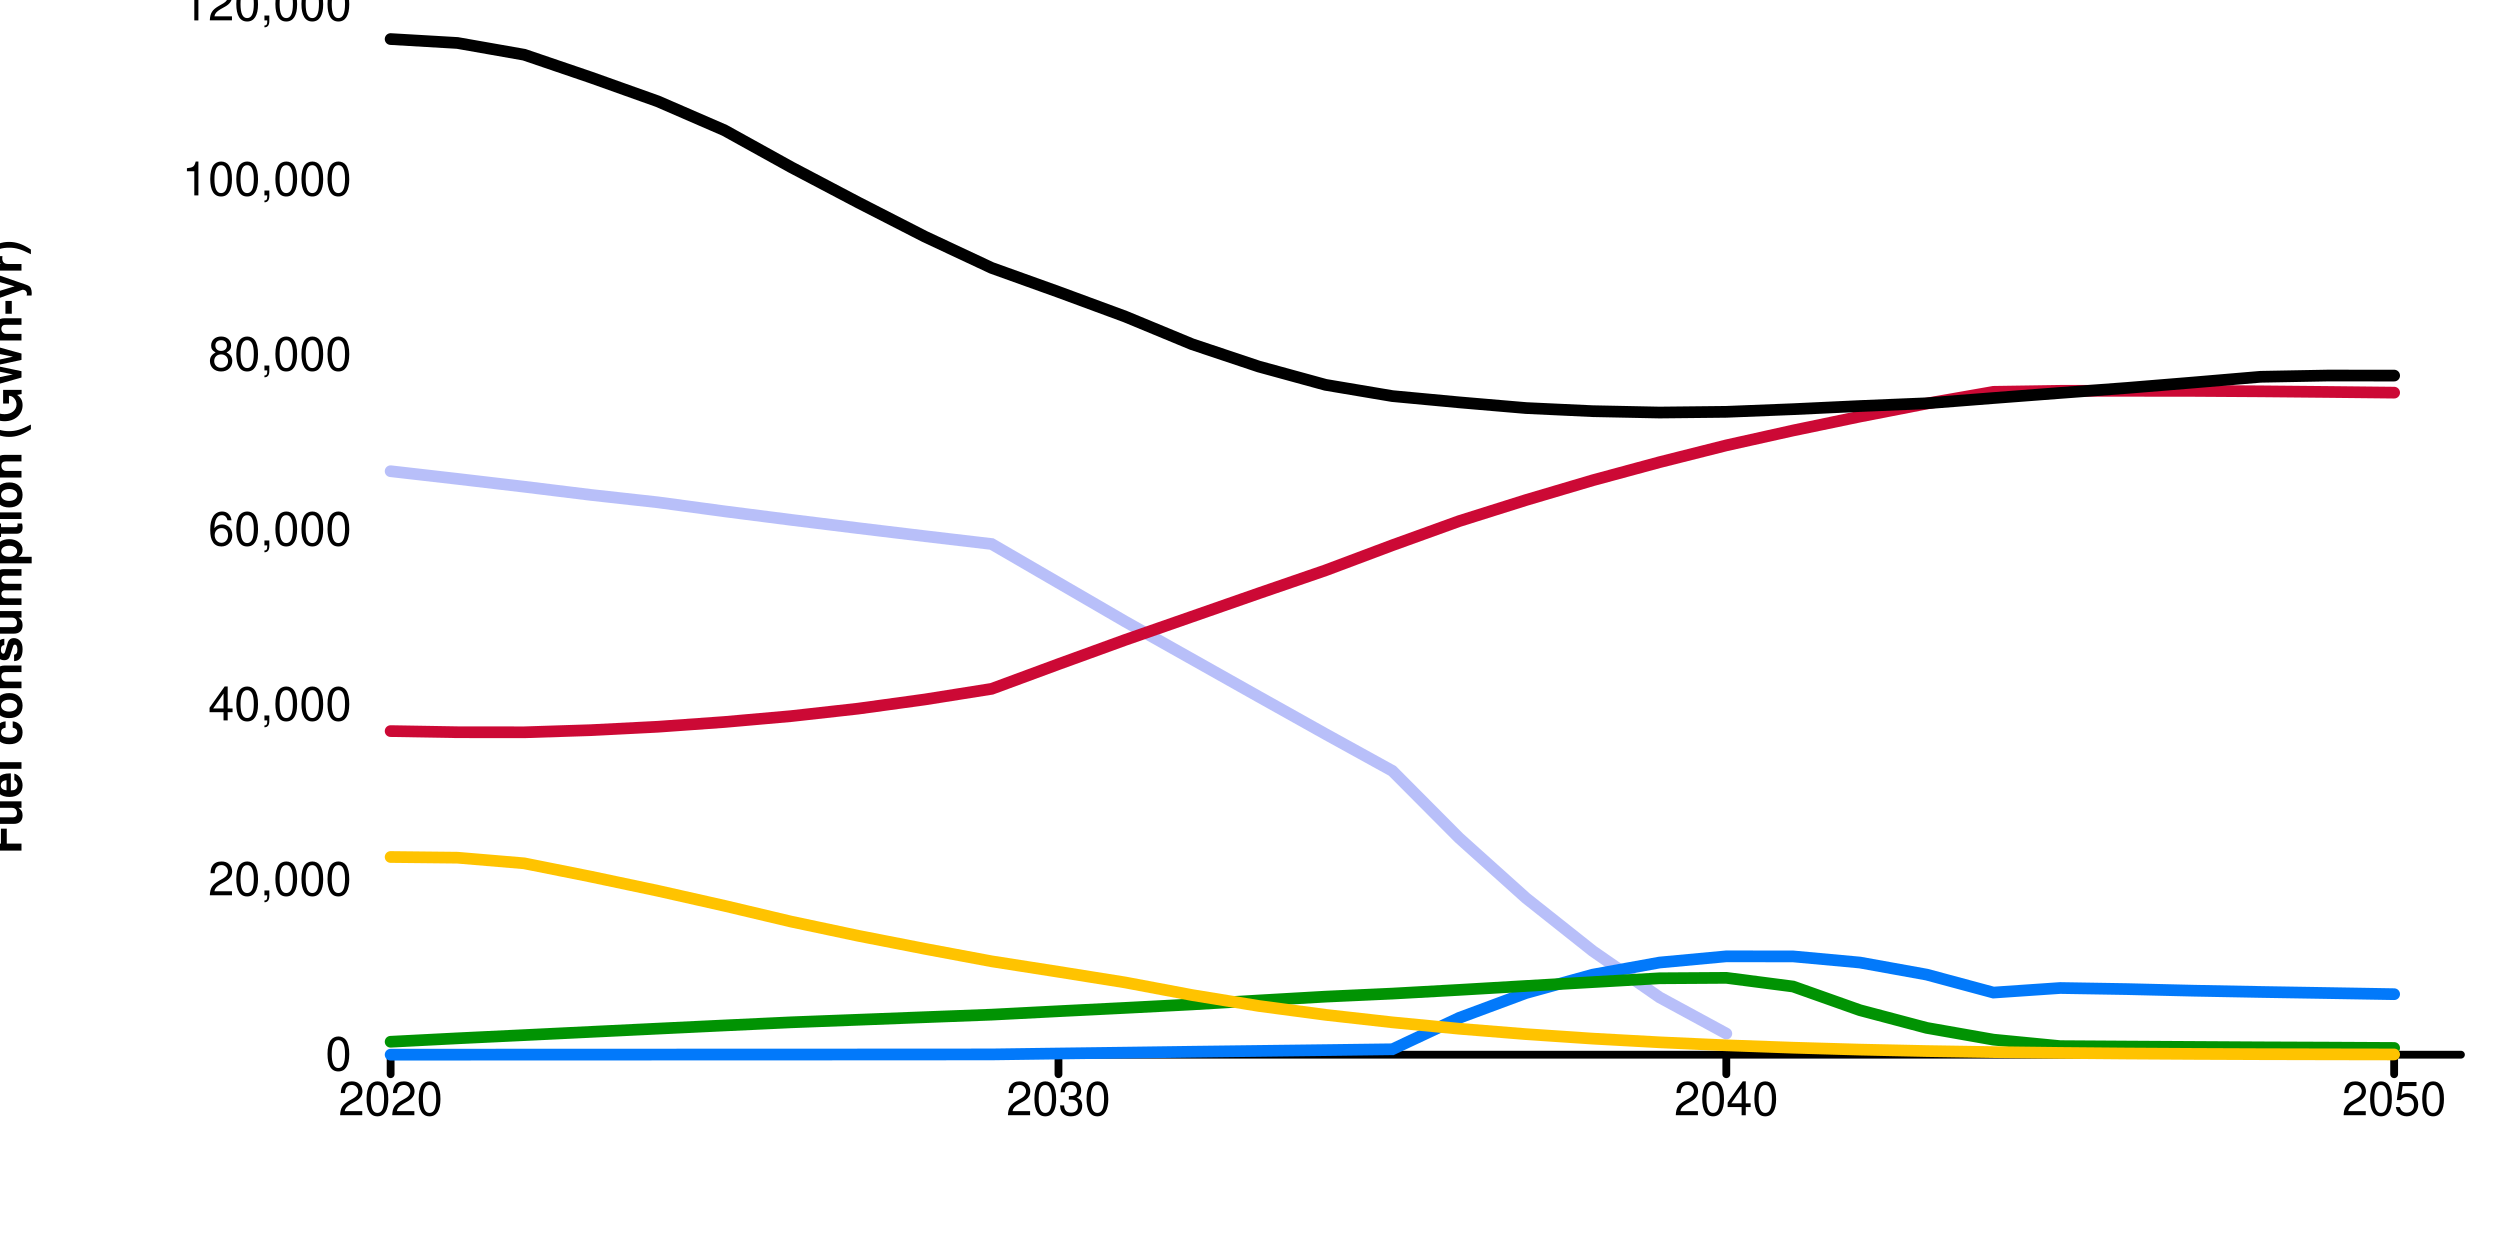
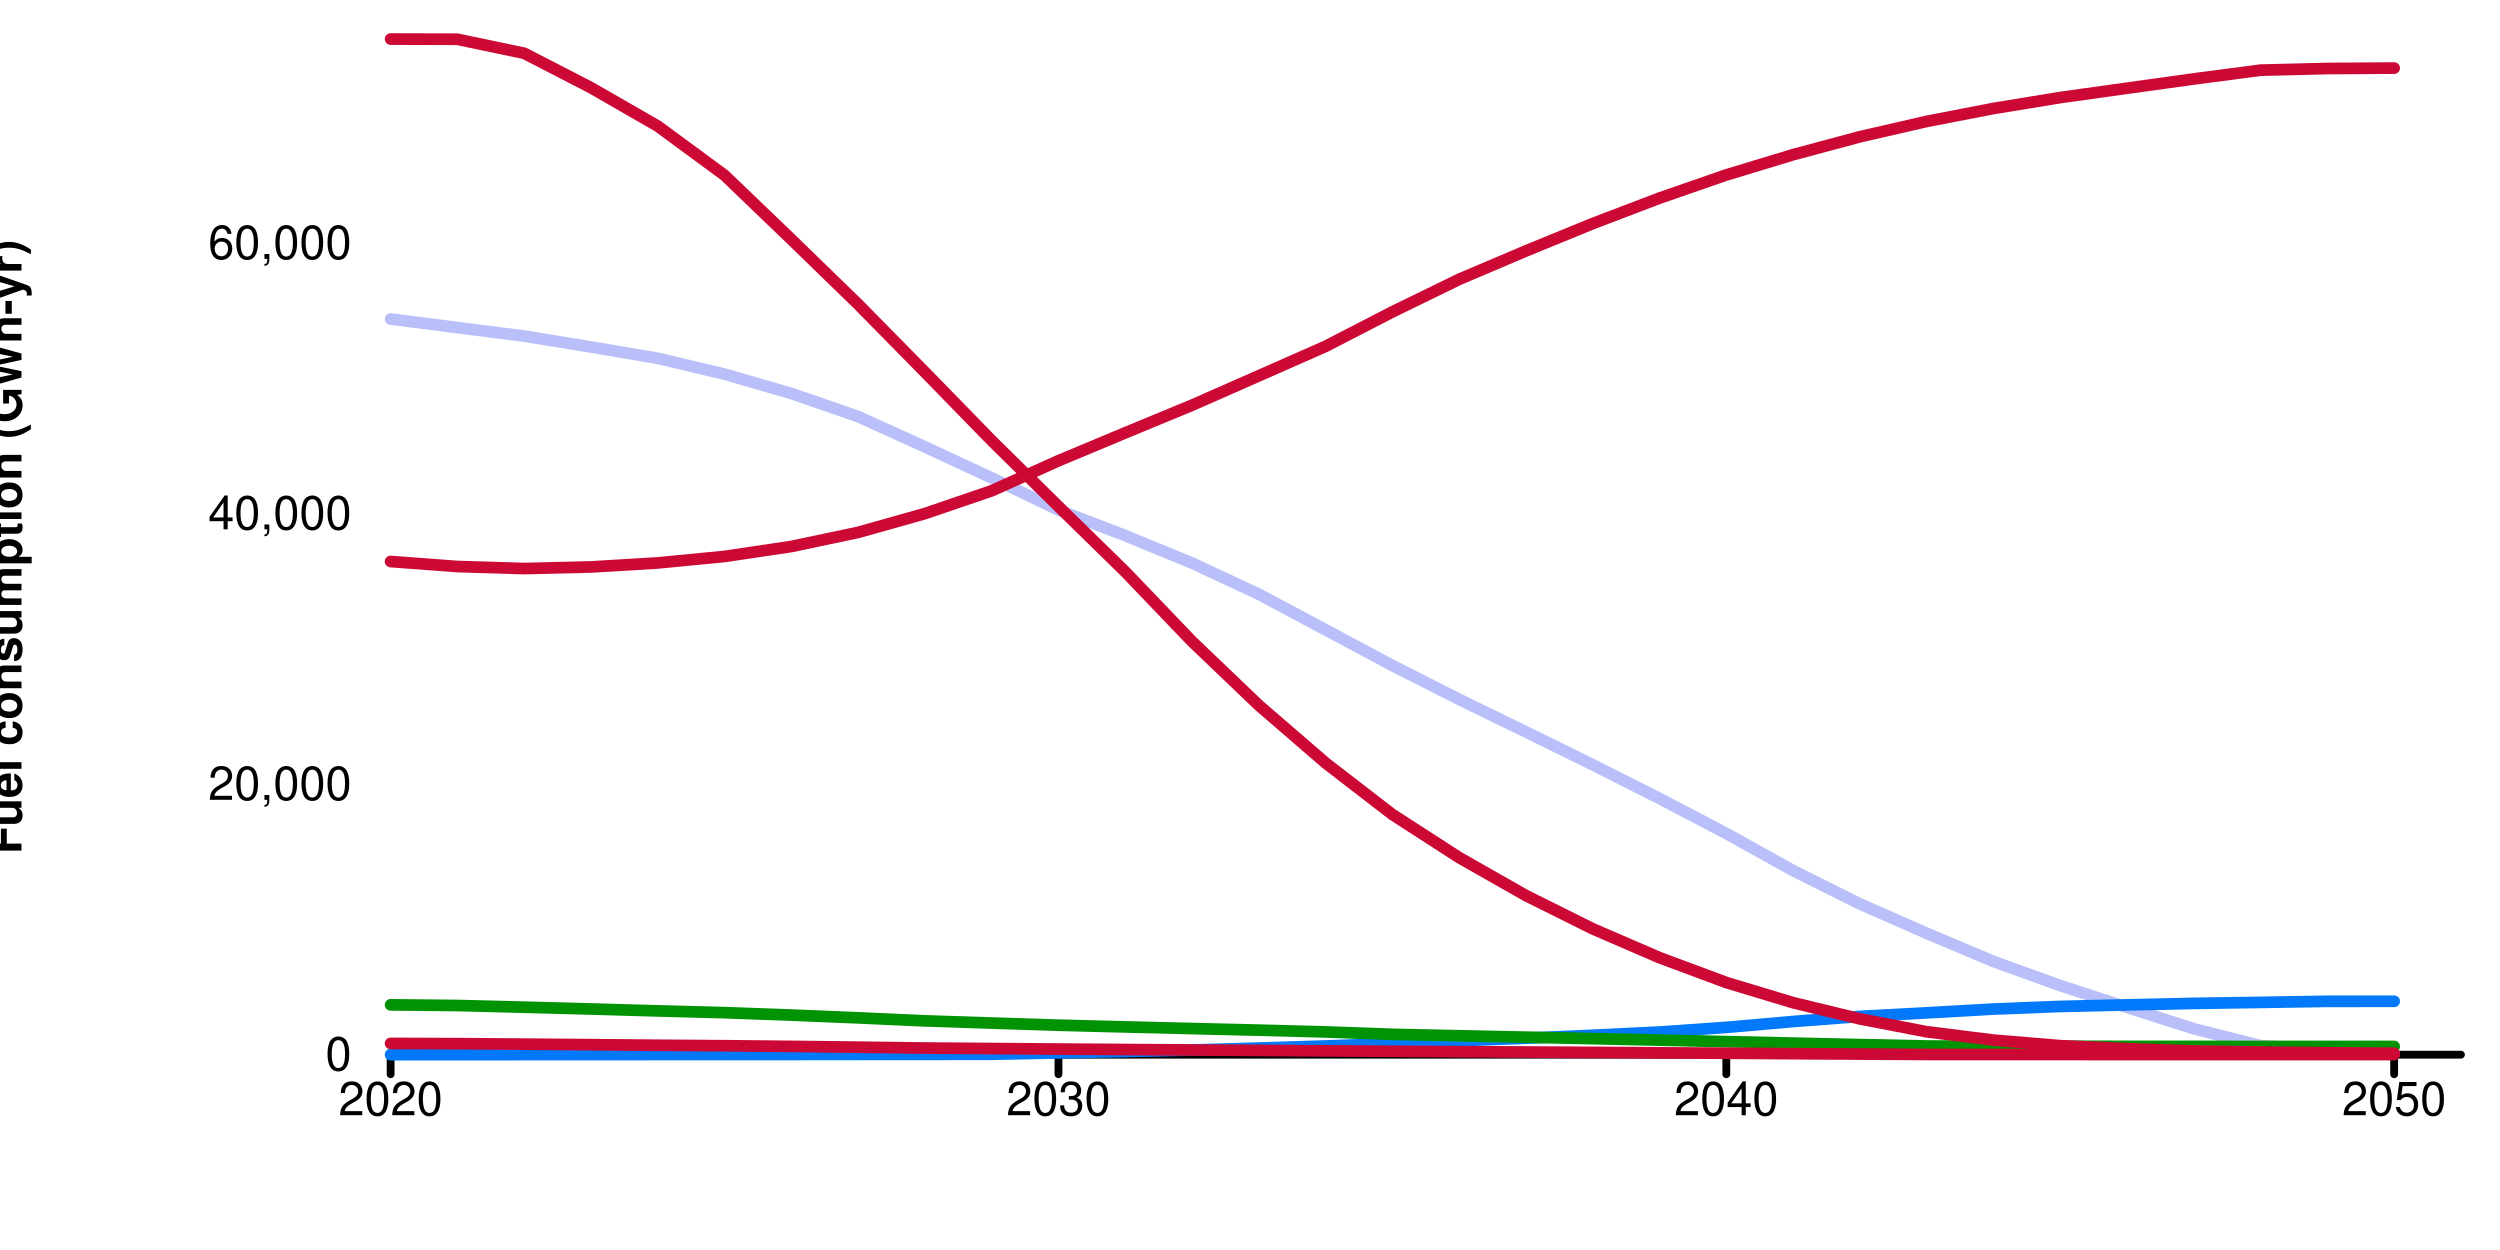
<svg xmlns="http://www.w3.org/2000/svg" width="640" height="320" viewBox="0 0 640 320" style="overflow:display" preserveAspectRatio="xMinYMin meet" overflow="visible">
  <defs>
    <style>
	.data-series path.line { fill-opacity: 0; }
	.data-series path.line.dotted { stroke-dasharray: 12 20 }
	.data-series circle { display: none; }
	.data-series:hover path.line, .data-series.on path.line { stroke-width: 5; }
	.data-series:hover circle, .data-series.on circle { display: inline; }
	.data-series circle:hover, .data-series circle.on { r: 6px!important; fill: black; }
	.grid { font-family: "Helvetica Neue",Helvetica,Arial,"Lucida Grande",sans-serif; }
	.grid line { stroke: rgb(0,0,0); stroke-width: 2; stroke-linecap: round; }
	.grid.grid-x text { text-anchor: middle; dominant-baseline: hanging; transform: translateY(10px); }
	.grid.grid-y text { text-anchor: end; dominant-baseline: middle; transform: translateX(-10px); }
	</style>
  </defs>
  <g class="grid grid-y">
    <line x1="100" y1="270" x2="630" y2="270" data-left="100" />
    <text x="100" y="270" text-anchor="end">0</text>
-     <text x="100" y="225.203" text-anchor="end">20,000</text>
-     <text x="100" y="180.407" text-anchor="end">40,000</text>
-     <text x="100" y="135.61" text-anchor="end">60,000</text>
-     <text x="100" y="90.813" text-anchor="end">80,000</text>
-     <text x="100" y="46.017" text-anchor="end">100,000</text>
-     <text x="100" y="1.22" text-anchor="end">120,000</text>
+     <text x="100" y="200.754" text-anchor="end">20,000</text>
+     <text x="100" y="131.509" text-anchor="end">40,000</text>
+     <text x="100" y="62.263" text-anchor="end">60,000</text>
    <text style="text-anchor:middle;dominant-baseline:hanging;font-weight:bold;transform: translateY(140px) rotate(-90deg);">Fuel consumption (GWh-yr)</text>
  </g>
  <g class="grid grid-x">
    <line class="tick" x1="100" y1="270" x2="100" y2="275" />
    <text x="100" y="270" text-anchor="middle">2020</text>
    <line class="tick" x1="270.968" y1="270" x2="270.968" y2="275" />
    <text x="270.968" y="270" text-anchor="middle">2030</text>
    <line class="tick" x1="441.935" y1="270" x2="441.935" y2="275" />
    <text x="441.935" y="270" text-anchor="middle">2040</text>
    <line class="tick" x1="612.903" y1="270" x2="612.903" y2="275" />
    <text x="612.903" y="270" text-anchor="middle">2050</text>
    <text style="text-anchor:middle;dominant-baseline:hanging;font-weight:bold;transform: translateY(140px) rotate(-90deg);" />
  </g>
  <g data-scenario="natural-gas" class="data-series">
-     <path d="M 100.00,120.63L 117.10,122.59L 134.19,124.60L 151.29,126.70L 168.39,128.59L 185.48,130.90L 202.58,133.09L 219.68,135.20L 236.77,137.26L 253.87,139.27L 270.97,149.20L 288.06,159.12L 305.16,168.74L 322.26,178.36L 339.35,187.92L 356.45,197.35L 373.55,214.54L 390.65,229.90L 407.74,243.46L 424.84,255.32L 441.94,264.60" id="Natural gas" class="line" stroke="#B8BFF9" stroke-width="3" stroke-linecap="round" />
-     <circle cx="100.00" cy="120.63" data-y="66686" data-x="2020" r="4" fill="#B8BFF9" />
-     <circle cx="117.10" cy="122.59" data-y="65814" data-x="2021" r="4" fill="#B8BFF9" />
-     <circle cx="134.19" cy="124.60" data-y="64914" data-x="2022" r="4" fill="#B8BFF9" />
-     <circle cx="151.29" cy="126.70" data-y="63976" data-x="2023" r="4" fill="#B8BFF9" />
-     <circle cx="168.39" cy="128.59" data-y="63132" data-x="2024" r="4" fill="#B8BFF9" />
-     <circle cx="185.48" cy="130.90" data-y="62103" data-x="2025" r="4" fill="#B8BFF9" />
-     <circle cx="202.58" cy="133.09" data-y="61127" data-x="2026" r="4" fill="#B8BFF9" />
-     <circle cx="219.68" cy="135.20" data-y="60181" data-x="2027" r="4" fill="#B8BFF9" />
-     <circle cx="236.77" cy="137.26" data-y="59263" data-x="2028" r="4" fill="#B8BFF9" />
-     <circle cx="253.87" cy="139.27" data-y="58364" data-x="2029" r="4" fill="#B8BFF9" />
-     <circle cx="270.97" cy="149.20" data-y="53934" data-x="2030" r="4" fill="#B8BFF9" />
-     <circle cx="288.06" cy="159.12" data-y="49503" data-x="2031" r="4" fill="#B8BFF9" />
-     <circle cx="305.16" cy="168.74" data-y="45208" data-x="2032" r="4" fill="#B8BFF9" />
-     <circle cx="322.26" cy="178.36" data-y="40915" data-x="2033" r="4" fill="#B8BFF9" />
-     <circle cx="339.35" cy="187.92" data-y="36645" data-x="2034" r="4" fill="#B8BFF9" />
-     <circle cx="356.45" cy="197.35" data-y="32436" data-x="2035" r="4" fill="#B8BFF9" />
-     <circle cx="373.55" cy="214.54" data-y="24759" data-x="2036" r="4" fill="#B8BFF9" />
-     <circle cx="390.65" cy="229.90" data-y="17903" data-x="2037" r="4" fill="#B8BFF9" />
-     <circle cx="407.74" cy="243.46" data-y="11851" data-x="2038" r="4" fill="#B8BFF9" />
-     <circle cx="424.84" cy="255.32" data-y="6553" data-x="2039" r="4" fill="#B8BFF9" />
-     <circle cx="441.94" cy="264.60" data-y="2411" data-x="2040" r="4" fill="#B8BFF9" />
+     <path d="M 100.00,81.67L 117.10,83.86L 134.19,86.04L 151.29,88.83L 168.39,91.73L 185.48,95.78L 202.58,100.73L 219.68,106.64L 236.77,114.40L 253.87,122.35L 270.97,130.55L 288.06,137.12L 305.16,144.14L 322.26,152.12L 339.35,161.23L 356.45,170.37L 373.55,179.05L 390.65,187.38L 407.74,195.78L 424.84,204.42L 441.94,213.37L 459.03,222.87L 476.13,231.40L 493.23,238.92L 510.32,246.14L 527.42,252.31L 544.52,257.90L 561.61,263.36L 578.71,267.70L 595.81,268.79L 612.90,269.71" id="Natural gas" class="line" stroke="#B8BFF9" stroke-width="3" stroke-linecap="round" />
+     <circle cx="100.00" cy="81.67" data-y="54394" data-x="2020" r="4" fill="#B8BFF9" />
+     <circle cx="117.10" cy="83.86" data-y="53762" data-x="2021" r="4" fill="#B8BFF9" />
+     <circle cx="134.19" cy="86.04" data-y="53133" data-x="2022" r="4" fill="#B8BFF9" />
+     <circle cx="151.29" cy="88.83" data-y="52328" data-x="2023" r="4" fill="#B8BFF9" />
+     <circle cx="168.39" cy="91.73" data-y="51489" data-x="2024" r="4" fill="#B8BFF9" />
+     <circle cx="185.48" cy="95.78" data-y="50319" data-x="2025" r="4" fill="#B8BFF9" />
+     <circle cx="202.58" cy="100.73" data-y="48890" data-x="2026" r="4" fill="#B8BFF9" />
+     <circle cx="219.68" cy="106.64" data-y="47182" data-x="2027" r="4" fill="#B8BFF9" />
+     <circle cx="236.77" cy="114.40" data-y="44942" data-x="2028" r="4" fill="#B8BFF9" />
+     <circle cx="253.87" cy="122.35" data-y="42644" data-x="2029" r="4" fill="#B8BFF9" />
+     <circle cx="270.97" cy="130.55" data-y="40278" data-x="2030" r="4" fill="#B8BFF9" />
+     <circle cx="288.06" cy="137.12" data-y="38380" data-x="2031" r="4" fill="#B8BFF9" />
+     <circle cx="305.16" cy="144.14" data-y="36353" data-x="2032" r="4" fill="#B8BFF9" />
+     <circle cx="322.26" cy="152.12" data-y="34046" data-x="2033" r="4" fill="#B8BFF9" />
+     <circle cx="339.35" cy="161.23" data-y="31416" data-x="2034" r="4" fill="#B8BFF9" />
+     <circle cx="356.45" cy="170.37" data-y="28776" data-x="2035" r="4" fill="#B8BFF9" />
+     <circle cx="373.55" cy="179.05" data-y="26268" data-x="2036" r="4" fill="#B8BFF9" />
+     <circle cx="390.65" cy="187.38" data-y="23862" data-x="2037" r="4" fill="#B8BFF9" />
+     <circle cx="407.74" cy="195.78" data-y="21438" data-x="2038" r="4" fill="#B8BFF9" />
+     <circle cx="424.84" cy="204.42" data-y="18942" data-x="2039" r="4" fill="#B8BFF9" />
+     <circle cx="441.94" cy="213.37" data-y="16357" data-x="2040" r="4" fill="#B8BFF9" />
+     <circle cx="459.03" cy="222.87" data-y="13613" data-x="2041" r="4" fill="#B8BFF9" />
+     <circle cx="476.13" cy="231.40" data-y="11150" data-x="2042" r="4" fill="#B8BFF9" />
+     <circle cx="493.23" cy="238.92" data-y="8978" data-x="2043" r="4" fill="#B8BFF9" />
+     <circle cx="510.32" cy="246.14" data-y="6891" data-x="2044" r="4" fill="#B8BFF9" />
+     <circle cx="527.42" cy="252.31" data-y="5109" data-x="2045" r="4" fill="#B8BFF9" />
+     <circle cx="544.52" cy="257.90" data-y="3496" data-x="2046" r="4" fill="#B8BFF9" />
+     <circle cx="561.61" cy="263.36" data-y="1917" data-x="2047" r="4" fill="#B8BFF9" />
+     <circle cx="578.71" cy="267.70" data-y="665" data-x="2048" r="4" fill="#B8BFF9" />
+     <circle cx="595.81" cy="268.79" data-y="349" data-x="2049" r="4" fill="#B8BFF9" />
+     <circle cx="612.90" cy="269.71" data-y="85" data-x="2050" r="4" fill="#B8BFF9" />
  </g>
  <g data-scenario="hydrogen" class="data-series">
-     <path d="M 100.00,270.00L 117.10,269.99L 134.19,269.98L 151.29,269.98L 168.39,269.97L 185.48,269.96L 202.58,269.96L 219.68,269.95L 236.77,269.94L 253.87,269.93L 270.97,269.70L 288.06,269.48L 305.16,269.25L 322.26,269.04L 339.35,268.83L 356.45,268.61L 373.55,260.57L 390.65,254.22L 407.74,249.51L 424.84,246.41L 441.94,244.82L 459.03,244.84L 476.13,246.41L 493.23,249.50L 510.32,254.10L 527.42,252.93L 544.52,253.21L 561.61,253.62L 578.71,253.94L 595.81,254.22L 612.90,254.51" id="Hydrogen" class="line" stroke="#0279FA" stroke-width="3" stroke-linecap="round" />
-     <circle cx="100.00" cy="270.00" data-y="2" data-x="2020" r="4" fill="#0279FA" />
-     <circle cx="117.10" cy="269.99" data-y="6" data-x="2021" r="4" fill="#0279FA" />
-     <circle cx="134.19" cy="269.98" data-y="9" data-x="2022" r="4" fill="#0279FA" />
-     <circle cx="151.29" cy="269.98" data-y="10" data-x="2023" r="4" fill="#0279FA" />
-     <circle cx="168.39" cy="269.97" data-y="13" data-x="2024" r="4" fill="#0279FA" />
-     <circle cx="185.48" cy="269.96" data-y="16" data-x="2025" r="4" fill="#0279FA" />
-     <circle cx="202.58" cy="269.96" data-y="18" data-x="2026" r="4" fill="#0279FA" />
-     <circle cx="219.68" cy="269.95" data-y="22" data-x="2027" r="4" fill="#0279FA" />
-     <circle cx="236.77" cy="269.94" data-y="27" data-x="2028" r="4" fill="#0279FA" />
-     <circle cx="253.87" cy="269.93" data-y="32" data-x="2029" r="4" fill="#0279FA" />
-     <circle cx="270.97" cy="269.70" data-y="132" data-x="2030" r="4" fill="#0279FA" />
-     <circle cx="288.06" cy="269.48" data-y="234" data-x="2031" r="4" fill="#0279FA" />
-     <circle cx="305.16" cy="269.25" data-y="333" data-x="2032" r="4" fill="#0279FA" />
-     <circle cx="322.26" cy="269.04" data-y="430" data-x="2033" r="4" fill="#0279FA" />
-     <circle cx="339.35" cy="268.83" data-y="523" data-x="2034" r="4" fill="#0279FA" />
-     <circle cx="356.45" cy="268.61" data-y="619" data-x="2035" r="4" fill="#0279FA" />
-     <circle cx="373.55" cy="260.57" data-y="4208" data-x="2036" r="4" fill="#0279FA" />
-     <circle cx="390.65" cy="254.22" data-y="7044" data-x="2037" r="4" fill="#0279FA" />
-     <circle cx="407.74" cy="249.51" data-y="9150" data-x="2038" r="4" fill="#0279FA" />
-     <circle cx="424.84" cy="246.41" data-y="10532" data-x="2039" r="4" fill="#0279FA" />
-     <circle cx="441.94" cy="244.82" data-y="11242" data-x="2040" r="4" fill="#0279FA" />
-     <circle cx="459.03" cy="244.84" data-y="11234" data-x="2041" r="4" fill="#0279FA" />
-     <circle cx="476.13" cy="246.41" data-y="10534" data-x="2042" r="4" fill="#0279FA" />
-     <circle cx="493.23" cy="249.50" data-y="9153" data-x="2043" r="4" fill="#0279FA" />
-     <circle cx="510.32" cy="254.10" data-y="7099" data-x="2044" r="4" fill="#0279FA" />
-     <circle cx="527.42" cy="252.93" data-y="7622" data-x="2045" r="4" fill="#0279FA" />
-     <circle cx="544.52" cy="253.21" data-y="7495" data-x="2046" r="4" fill="#0279FA" />
-     <circle cx="561.61" cy="253.62" data-y="7312" data-x="2047" r="4" fill="#0279FA" />
-     <circle cx="578.71" cy="253.94" data-y="7170" data-x="2048" r="4" fill="#0279FA" />
-     <circle cx="595.81" cy="254.22" data-y="7045" data-x="2049" r="4" fill="#0279FA" />
-     <circle cx="612.90" cy="254.51" data-y="6917" data-x="2050" r="4" fill="#0279FA" />
+     <path d="M 100.00,269.99L 117.10,269.98L 134.19,269.97L 151.29,269.97L 168.39,269.95L 185.48,269.94L 202.58,269.94L 219.68,269.92L 236.77,269.91L 253.87,269.89L 270.97,269.54L 288.06,269.18L 305.16,268.80L 322.26,268.31L 339.35,267.77L 356.45,267.13L 373.55,266.43L 390.65,265.77L 407.74,265.03L 424.84,264.20L 441.94,263.01L 459.03,261.51L 476.13,260.20L 493.23,259.29L 510.32,258.32L 527.42,257.65L 544.52,257.25L 561.61,256.87L 578.71,256.61L 595.81,256.34L 612.90,256.33" id="Hydrogen" class="line" stroke="#0279FA" stroke-width="3" stroke-linecap="round" />
+     <circle cx="100.00" cy="269.99" data-y="2" data-x="2020" r="4" fill="#0279FA" />
+     <circle cx="117.10" cy="269.98" data-y="6" data-x="2021" r="4" fill="#0279FA" />
+     <circle cx="134.19" cy="269.97" data-y="9" data-x="2022" r="4" fill="#0279FA" />
+     <circle cx="151.29" cy="269.97" data-y="10" data-x="2023" r="4" fill="#0279FA" />
+     <circle cx="168.39" cy="269.95" data-y="13" data-x="2024" r="4" fill="#0279FA" />
+     <circle cx="185.48" cy="269.94" data-y="16" data-x="2025" r="4" fill="#0279FA" />
+     <circle cx="202.58" cy="269.94" data-y="18" data-x="2026" r="4" fill="#0279FA" />
+     <circle cx="219.68" cy="269.92" data-y="22" data-x="2027" r="4" fill="#0279FA" />
+     <circle cx="236.77" cy="269.91" data-y="27" data-x="2028" r="4" fill="#0279FA" />
+     <circle cx="253.87" cy="269.89" data-y="32" data-x="2029" r="4" fill="#0279FA" />
+     <circle cx="270.97" cy="269.54" data-y="133" data-x="2030" r="4" fill="#0279FA" />
+     <circle cx="288.06" cy="269.18" data-y="238" data-x="2031" r="4" fill="#0279FA" />
+     <circle cx="305.16" cy="268.80" data-y="346" data-x="2032" r="4" fill="#0279FA" />
+     <circle cx="322.26" cy="268.31" data-y="487" data-x="2033" r="4" fill="#0279FA" />
+     <circle cx="339.35" cy="267.77" data-y="645" data-x="2034" r="4" fill="#0279FA" />
+     <circle cx="356.45" cy="267.13" data-y="829" data-x="2035" r="4" fill="#0279FA" />
+     <circle cx="373.55" cy="266.43" data-y="1032" data-x="2036" r="4" fill="#0279FA" />
+     <circle cx="390.65" cy="265.77" data-y="1223" data-x="2037" r="4" fill="#0279FA" />
+     <circle cx="407.74" cy="265.03" data-y="1436" data-x="2038" r="4" fill="#0279FA" />
+     <circle cx="424.84" cy="264.20" data-y="1674" data-x="2039" r="4" fill="#0279FA" />
+     <circle cx="441.94" cy="263.01" data-y="2019" data-x="2040" r="4" fill="#0279FA" />
+     <circle cx="459.03" cy="261.51" data-y="2453" data-x="2041" r="4" fill="#0279FA" />
+     <circle cx="476.13" cy="260.20" data-y="2830" data-x="2042" r="4" fill="#0279FA" />
+     <circle cx="493.23" cy="259.29" data-y="3094" data-x="2043" r="4" fill="#0279FA" />
+     <circle cx="510.32" cy="258.32" data-y="3374" data-x="2044" r="4" fill="#0279FA" />
+     <circle cx="527.42" cy="257.65" data-y="3566" data-x="2045" r="4" fill="#0279FA" />
+     <circle cx="544.52" cy="257.25" data-y="3682" data-x="2046" r="4" fill="#0279FA" />
+     <circle cx="561.61" cy="256.87" data-y="3791" data-x="2047" r="4" fill="#0279FA" />
+     <circle cx="578.71" cy="256.61" data-y="3867" data-x="2048" r="4" fill="#0279FA" />
+     <circle cx="595.81" cy="256.34" data-y="3944" data-x="2049" r="4" fill="#0279FA" />
+     <circle cx="612.90" cy="256.33" data-y="3948" data-x="2050" r="4" fill="#0279FA" />
  </g>
  <g data-scenario="bioenergy" class="data-series">
-     <path d="M 100.00,266.69L 117.10,265.81L 134.19,264.99L 151.29,264.16L 168.39,263.33L 185.48,262.51L 202.58,261.71L 219.68,261.06L 236.77,260.40L 253.87,259.75L 270.97,258.87L 288.06,258.02L 305.16,257.13L 322.26,256.12L 339.35,255.14L 356.45,254.36L 373.55,253.41L 390.65,252.41L 407.74,251.42L 424.84,250.44L 441.94,250.33L 459.03,252.55L 476.13,258.61L 493.23,263.14L 510.32,266.15L 527.42,267.81L 544.52,267.92L 561.61,268.02L 578.71,268.12L 595.81,268.19L 612.90,268.28" id="Bioenergy" class="line" stroke="#019303" stroke-width="3" stroke-linecap="round" />
-     <circle cx="100.00" cy="266.69" data-y="1478" data-x="2020" r="4" fill="#019303" />
-     <circle cx="117.10" cy="265.81" data-y="1869" data-x="2021" r="4" fill="#019303" />
-     <circle cx="134.19" cy="264.99" data-y="2238" data-x="2022" r="4" fill="#019303" />
-     <circle cx="151.29" cy="264.16" data-y="2607" data-x="2023" r="4" fill="#019303" />
-     <circle cx="168.39" cy="263.33" data-y="2976" data-x="2024" r="4" fill="#019303" />
-     <circle cx="185.48" cy="262.51" data-y="3346" data-x="2025" r="4" fill="#019303" />
-     <circle cx="202.58" cy="261.71" data-y="3700" data-x="2026" r="4" fill="#019303" />
-     <circle cx="219.68" cy="261.06" data-y="3991" data-x="2027" r="4" fill="#019303" />
-     <circle cx="236.77" cy="260.40" data-y="4285" data-x="2028" r="4" fill="#019303" />
-     <circle cx="253.87" cy="259.75" data-y="4577" data-x="2029" r="4" fill="#019303" />
-     <circle cx="270.97" cy="258.87" data-y="4970" data-x="2030" r="4" fill="#019303" />
-     <circle cx="288.06" cy="258.02" data-y="5349" data-x="2031" r="4" fill="#019303" />
-     <circle cx="305.16" cy="257.13" data-y="5744" data-x="2032" r="4" fill="#019303" />
-     <circle cx="322.26" cy="256.12" data-y="6198" data-x="2033" r="4" fill="#019303" />
-     <circle cx="339.35" cy="255.14" data-y="6636" data-x="2034" r="4" fill="#019303" />
-     <circle cx="356.45" cy="254.36" data-y="6981" data-x="2035" r="4" fill="#019303" />
-     <circle cx="373.55" cy="253.41" data-y="7409" data-x="2036" r="4" fill="#019303" />
-     <circle cx="390.65" cy="252.41" data-y="7854" data-x="2037" r="4" fill="#019303" />
-     <circle cx="407.74" cy="251.42" data-y="8295" data-x="2038" r="4" fill="#019303" />
-     <circle cx="424.84" cy="250.44" data-y="8733" data-x="2039" r="4" fill="#019303" />
-     <circle cx="441.94" cy="250.33" data-y="8782" data-x="2040" r="4" fill="#019303" />
-     <circle cx="459.03" cy="252.55" data-y="7791" data-x="2041" r="4" fill="#019303" />
-     <circle cx="476.13" cy="258.61" data-y="5085" data-x="2042" r="4" fill="#019303" />
-     <circle cx="493.23" cy="263.14" data-y="3063" data-x="2043" r="4" fill="#019303" />
-     <circle cx="510.32" cy="266.15" data-y="1720" data-x="2044" r="4" fill="#019303" />
-     <circle cx="527.42" cy="267.81" data-y="979" data-x="2045" r="4" fill="#019303" />
-     <circle cx="544.52" cy="267.92" data-y="929" data-x="2046" r="4" fill="#019303" />
-     <circle cx="561.61" cy="268.02" data-y="883" data-x="2047" r="4" fill="#019303" />
-     <circle cx="578.71" cy="268.12" data-y="841" data-x="2048" r="4" fill="#019303" />
-     <circle cx="595.81" cy="268.19" data-y="807" data-x="2049" r="4" fill="#019303" />
-     <circle cx="612.90" cy="268.28" data-y="770" data-x="2050" r="4" fill="#019303" />
-   </g>
-   <g data-scenario="petrol" class="data-series">
-     <path d="M 100.00,219.39L 117.10,219.57L 134.19,221.01L 151.29,224.43L 168.39,228.04L 185.48,231.89L 202.58,235.94L 219.68,239.56L 236.77,242.90L 253.87,246.10L 270.97,248.78L 288.06,251.51L 305.16,254.73L 322.26,257.53L 339.35,259.80L 356.45,261.72L 373.55,263.36L 390.65,264.74L 407.74,265.89L 424.84,266.83L 441.94,267.60L 459.03,268.21L 476.13,268.70L 493.23,269.07L 510.32,269.34L 527.42,269.55L 544.52,269.70L 561.61,269.80L 578.71,269.87L 595.81,269.91L 612.90,269.94" id="Petrol" class="line" stroke="#FFC300" stroke-width="3" stroke-linecap="round" />
-     <circle cx="100.00" cy="219.39" data-y="22594" data-x="2020" r="4" fill="#FFC300" />
-     <circle cx="117.10" cy="219.57" data-y="22514" data-x="2021" r="4" fill="#FFC300" />
-     <circle cx="134.19" cy="221.01" data-y="21872" data-x="2022" r="4" fill="#FFC300" />
-     <circle cx="151.29" cy="224.43" data-y="20345" data-x="2023" r="4" fill="#FFC300" />
-     <circle cx="168.39" cy="228.04" data-y="18734" data-x="2024" r="4" fill="#FFC300" />
-     <circle cx="185.48" cy="231.89" data-y="17015" data-x="2025" r="4" fill="#FFC300" />
-     <circle cx="202.58" cy="235.94" data-y="15206" data-x="2026" r="4" fill="#FFC300" />
-     <circle cx="219.68" cy="239.56" data-y="13592" data-x="2027" r="4" fill="#FFC300" />
-     <circle cx="236.77" cy="242.90" data-y="12101" data-x="2028" r="4" fill="#FFC300" />
-     <circle cx="253.87" cy="246.10" data-y="10670" data-x="2029" r="4" fill="#FFC300" />
-     <circle cx="270.97" cy="248.78" data-y="9475" data-x="2030" r="4" fill="#FFC300" />
-     <circle cx="288.06" cy="251.51" data-y="8255" data-x="2031" r="4" fill="#FFC300" />
-     <circle cx="305.16" cy="254.73" data-y="6818" data-x="2032" r="4" fill="#FFC300" />
-     <circle cx="322.26" cy="257.53" data-y="5569" data-x="2033" r="4" fill="#FFC300" />
-     <circle cx="339.35" cy="259.80" data-y="4556" data-x="2034" r="4" fill="#FFC300" />
-     <circle cx="356.45" cy="261.72" data-y="3698" data-x="2035" r="4" fill="#FFC300" />
-     <circle cx="373.55" cy="263.36" data-y="2964" data-x="2036" r="4" fill="#FFC300" />
-     <circle cx="390.65" cy="264.74" data-y="2348" data-x="2037" r="4" fill="#FFC300" />
-     <circle cx="407.74" cy="265.89" data-y="1836" data-x="2038" r="4" fill="#FFC300" />
-     <circle cx="424.84" cy="266.83" data-y="1414" data-x="2039" r="4" fill="#FFC300" />
-     <circle cx="441.94" cy="267.60" data-y="1070" data-x="2040" r="4" fill="#FFC300" />
-     <circle cx="459.03" cy="268.21" data-y="797" data-x="2041" r="4" fill="#FFC300" />
-     <circle cx="476.13" cy="268.70" data-y="582" data-x="2042" r="4" fill="#FFC300" />
-     <circle cx="493.23" cy="269.07" data-y="417" data-x="2043" r="4" fill="#FFC300" />
-     <circle cx="510.32" cy="269.34" data-y="294" data-x="2044" r="4" fill="#FFC300" />
-     <circle cx="527.42" cy="269.55" data-y="201" data-x="2045" r="4" fill="#FFC300" />
-     <circle cx="544.52" cy="269.70" data-y="136" data-x="2046" r="4" fill="#FFC300" />
-     <circle cx="561.61" cy="269.80" data-y="91" data-x="2047" r="4" fill="#FFC300" />
-     <circle cx="578.71" cy="269.87" data-y="60" data-x="2048" r="4" fill="#FFC300" />
-     <circle cx="595.81" cy="269.91" data-y="40" data-x="2049" r="4" fill="#FFC300" />
-     <circle cx="612.90" cy="269.94" data-y="26" data-x="2050" r="4" fill="#FFC300" />
+     <path d="M 100.00,257.24L 117.10,257.41L 134.19,257.84L 151.29,258.30L 168.39,258.79L 185.48,259.24L 202.58,259.86L 219.68,260.57L 236.77,261.34L 253.87,261.90L 270.97,262.45L 288.06,262.89L 305.16,263.31L 322.26,263.72L 339.35,264.17L 356.45,264.79L 373.55,265.16L 390.65,265.52L 407.74,265.89L 424.84,266.27L 441.94,266.66L 459.03,267.04L 476.13,267.42L 493.23,267.78L 510.32,267.84L 527.42,267.86L 544.52,267.87L 561.61,267.88L 578.71,267.89L 595.81,267.89L 612.90,267.90" id="Bioenergy" class="line" stroke="#019303" stroke-width="3" stroke-linecap="round" />
+     <circle cx="100.00" cy="257.24" data-y="3686" data-x="2020" r="4" fill="#019303" />
+     <circle cx="117.10" cy="257.41" data-y="3637" data-x="2021" r="4" fill="#019303" />
+     <circle cx="134.19" cy="257.84" data-y="3513" data-x="2022" r="4" fill="#019303" />
+     <circle cx="151.29" cy="258.30" data-y="3378" data-x="2023" r="4" fill="#019303" />
+     <circle cx="168.39" cy="258.79" data-y="3239" data-x="2024" r="4" fill="#019303" />
+     <circle cx="185.48" cy="259.24" data-y="3108" data-x="2025" r="4" fill="#019303" />
+     <circle cx="202.58" cy="259.86" data-y="2929" data-x="2026" r="4" fill="#019303" />
+     <circle cx="219.68" cy="260.57" data-y="2723" data-x="2027" r="4" fill="#019303" />
+     <circle cx="236.77" cy="261.34" data-y="2501" data-x="2028" r="4" fill="#019303" />
+     <circle cx="253.87" cy="261.90" data-y="2339" data-x="2029" r="4" fill="#019303" />
+     <circle cx="270.97" cy="262.45" data-y="2180" data-x="2030" r="4" fill="#019303" />
+     <circle cx="288.06" cy="262.89" data-y="2055" data-x="2031" r="4" fill="#019303" />
+     <circle cx="305.16" cy="263.31" data-y="1931" data-x="2032" r="4" fill="#019303" />
+     <circle cx="322.26" cy="263.72" data-y="1814" data-x="2033" r="4" fill="#019303" />
+     <circle cx="339.35" cy="264.17" data-y="1683" data-x="2034" r="4" fill="#019303" />
+     <circle cx="356.45" cy="264.79" data-y="1505" data-x="2035" r="4" fill="#019303" />
+     <circle cx="373.55" cy="265.16" data-y="1399" data-x="2036" r="4" fill="#019303" />
+     <circle cx="390.65" cy="265.52" data-y="1293" data-x="2037" r="4" fill="#019303" />
+     <circle cx="407.74" cy="265.89" data-y="1186" data-x="2038" r="4" fill="#019303" />
+     <circle cx="424.84" cy="266.27" data-y="1076" data-x="2039" r="4" fill="#019303" />
+     <circle cx="441.94" cy="266.66" data-y="965" data-x="2040" r="4" fill="#019303" />
+     <circle cx="459.03" cy="267.04" data-y="855" data-x="2041" r="4" fill="#019303" />
+     <circle cx="476.13" cy="267.42" data-y="744" data-x="2042" r="4" fill="#019303" />
+     <circle cx="493.23" cy="267.78" data-y="640" data-x="2043" r="4" fill="#019303" />
+     <circle cx="510.32" cy="267.84" data-y="624" data-x="2044" r="4" fill="#019303" />
+     <circle cx="527.42" cy="267.86" data-y="617" data-x="2045" r="4" fill="#019303" />
+     <circle cx="544.52" cy="267.87" data-y="615" data-x="2046" r="4" fill="#019303" />
+     <circle cx="561.61" cy="267.88" data-y="612" data-x="2047" r="4" fill="#019303" />
+     <circle cx="578.71" cy="267.89" data-y="610" data-x="2048" r="4" fill="#019303" />
+     <circle cx="595.81" cy="267.89" data-y="608" data-x="2049" r="4" fill="#019303" />
+     <circle cx="612.90" cy="267.90" data-y="606" data-x="2050" r="4" fill="#019303" />
+   </g>
+   <g data-scenario="petroleum" class="data-series">
+     <path d="M 100.00,10.00L 117.10,10.05L 134.19,13.64L 151.29,22.45L 168.39,32.29L 185.48,44.86L 202.58,61.28L 219.68,77.90L 236.77,95.26L 253.87,112.80L 270.97,129.65L 288.06,146.37L 305.16,164.21L 322.26,180.56L 339.35,195.32L 356.45,208.51L 373.55,219.55L 390.65,229.27L 407.74,237.78L 424.84,245.17L 441.94,251.53L 459.03,256.69L 476.13,260.84L 493.23,264.13L 510.32,266.27L 527.42,267.69L 544.52,268.48L 561.61,269.06L 578.71,269.32L 595.81,269.51L 612.90,269.63" id="Petroleum" class="line" stroke="#cc0935" stroke-width="3" stroke-linecap="round" />
+     <circle cx="100.00" cy="10.00" data-y="75095" data-x="2020" r="4" fill="#cc0935" />
+     <circle cx="117.10" cy="10.05" data-y="75081" data-x="2021" r="4" fill="#cc0935" />
+     <circle cx="134.19" cy="13.64" data-y="74044" data-x="2022" r="4" fill="#cc0935" />
+     <circle cx="151.29" cy="22.45" data-y="71499" data-x="2023" r="4" fill="#cc0935" />
+     <circle cx="168.39" cy="32.29" data-y="68656" data-x="2024" r="4" fill="#cc0935" />
+     <circle cx="185.48" cy="44.86" data-y="65027" data-x="2025" r="4" fill="#cc0935" />
+     <circle cx="202.58" cy="61.28" data-y="60284" data-x="2026" r="4" fill="#cc0935" />
+     <circle cx="219.68" cy="77.90" data-y="55483" data-x="2027" r="4" fill="#cc0935" />
+     <circle cx="236.77" cy="95.26" data-y="50471" data-x="2028" r="4" fill="#cc0935" />
+     <circle cx="253.87" cy="112.80" data-y="45404" data-x="2029" r="4" fill="#cc0935" />
+     <circle cx="270.97" cy="129.65" data-y="40536" data-x="2030" r="4" fill="#cc0935" />
+     <circle cx="288.06" cy="146.37" data-y="35708" data-x="2031" r="4" fill="#cc0935" />
+     <circle cx="305.16" cy="164.21" data-y="30555" data-x="2032" r="4" fill="#cc0935" />
+     <circle cx="322.26" cy="180.56" data-y="25834" data-x="2033" r="4" fill="#cc0935" />
+     <circle cx="339.35" cy="195.32" data-y="21571" data-x="2034" r="4" fill="#cc0935" />
+     <circle cx="356.45" cy="208.51" data-y="17761" data-x="2035" r="4" fill="#cc0935" />
+     <circle cx="373.55" cy="219.55" data-y="14571" data-x="2036" r="4" fill="#cc0935" />
+     <circle cx="390.65" cy="229.27" data-y="11765" data-x="2037" r="4" fill="#cc0935" />
+     <circle cx="407.74" cy="237.78" data-y="9307" data-x="2038" r="4" fill="#cc0935" />
+     <circle cx="424.84" cy="245.17" data-y="7172" data-x="2039" r="4" fill="#cc0935" />
+     <circle cx="441.94" cy="251.53" data-y="5335" data-x="2040" r="4" fill="#cc0935" />
+     <circle cx="459.03" cy="256.69" data-y="3845" data-x="2041" r="4" fill="#cc0935" />
+     <circle cx="476.13" cy="260.84" data-y="2645" data-x="2042" r="4" fill="#cc0935" />
+     <circle cx="493.23" cy="264.13" data-y="1694" data-x="2043" r="4" fill="#cc0935" />
+     <circle cx="510.32" cy="266.27" data-y="1077" data-x="2044" r="4" fill="#cc0935" />
+     <circle cx="527.42" cy="267.69" data-y="668" data-x="2045" r="4" fill="#cc0935" />
+     <circle cx="544.52" cy="268.48" data-y="439" data-x="2046" r="4" fill="#cc0935" />
+     <circle cx="561.61" cy="269.06" data-y="272" data-x="2047" r="4" fill="#cc0935" />
+     <circle cx="578.71" cy="269.32" data-y="195" data-x="2048" r="4" fill="#cc0935" />
+     <circle cx="595.81" cy="269.51" data-y="142" data-x="2049" r="4" fill="#cc0935" />
+     <circle cx="612.90" cy="269.63" data-y="106" data-x="2050" r="4" fill="#cc0935" />
+   </g>
+   <g data-scenario="solid-fuel" class="data-series">
+     <path d="M 100.00,267.12L 117.10,267.18L 134.19,267.30L 151.29,267.44L 168.39,267.59L 185.48,267.71L 202.58,267.88L 219.68,268.08L 236.77,268.30L 253.87,268.43L 270.97,268.56L 288.06,268.68L 305.16,268.80L 322.26,268.91L 339.35,269.02L 356.45,269.12L 373.55,269.22L 390.65,269.32L 407.74,269.42L 424.84,269.53L 441.94,269.63L 459.03,269.74L 476.13,269.84L 493.23,269.94L 510.32,269.95L 527.42,269.95L 544.52,269.96L 561.61,269.96L 578.71,269.97L 595.81,269.97L 612.90,269.97" id="Solid fuel" class="line" stroke="#cc0935" stroke-width="3" stroke-linecap="round" />
+     <circle cx="100.00" cy="267.12" data-y="833" data-x="2020" r="4" fill="#cc0935" />
+     <circle cx="117.10" cy="267.18" data-y="815" data-x="2021" r="4" fill="#cc0935" />
+     <circle cx="134.19" cy="267.30" data-y="779" data-x="2022" r="4" fill="#cc0935" />
+     <circle cx="151.29" cy="267.44" data-y="738" data-x="2023" r="4" fill="#cc0935" />
+     <circle cx="168.39" cy="267.59" data-y="697" data-x="2024" r="4" fill="#cc0935" />
+     <circle cx="185.48" cy="267.71" data-y="661" data-x="2025" r="4" fill="#cc0935" />
+     <circle cx="202.58" cy="267.88" data-y="613" data-x="2026" r="4" fill="#cc0935" />
+     <circle cx="219.68" cy="268.08" data-y="555" data-x="2027" r="4" fill="#cc0935" />
+     <circle cx="236.77" cy="268.30" data-y="492" data-x="2028" r="4" fill="#cc0935" />
+     <circle cx="253.87" cy="268.43" data-y="453" data-x="2029" r="4" fill="#cc0935" />
+     <circle cx="270.97" cy="268.56" data-y="415" data-x="2030" r="4" fill="#cc0935" />
+     <circle cx="288.06" cy="268.68" data-y="381" data-x="2031" r="4" fill="#cc0935" />
+     <circle cx="305.16" cy="268.80" data-y="347" data-x="2032" r="4" fill="#cc0935" />
+     <circle cx="322.26" cy="268.91" data-y="316" data-x="2033" r="4" fill="#cc0935" />
+     <circle cx="339.35" cy="269.02" data-y="284" data-x="2034" r="4" fill="#cc0935" />
+     <circle cx="356.45" cy="269.12" data-y="254" data-x="2035" r="4" fill="#cc0935" />
+     <circle cx="373.55" cy="269.22" data-y="225" data-x="2036" r="4" fill="#cc0935" />
+     <circle cx="390.65" cy="269.32" data-y="196" data-x="2037" r="4" fill="#cc0935" />
+     <circle cx="407.74" cy="269.42" data-y="167" data-x="2038" r="4" fill="#cc0935" />
+     <circle cx="424.84" cy="269.53" data-y="137" data-x="2039" r="4" fill="#cc0935" />
+     <circle cx="441.94" cy="269.63" data-y="106" data-x="2040" r="4" fill="#cc0935" />
+     <circle cx="459.03" cy="269.74" data-y="76" data-x="2041" r="4" fill="#cc0935" />
+     <circle cx="476.13" cy="269.84" data-y="46" data-x="2042" r="4" fill="#cc0935" />
+     <circle cx="493.23" cy="269.94" data-y="17" data-x="2043" r="4" fill="#cc0935" />
+     <circle cx="510.32" cy="269.95" data-y="14" data-x="2044" r="4" fill="#cc0935" />
+     <circle cx="527.42" cy="269.95" data-y="13" data-x="2045" r="4" fill="#cc0935" />
+     <circle cx="544.52" cy="269.96" data-y="12" data-x="2046" r="4" fill="#cc0935" />
+     <circle cx="561.61" cy="269.96" data-y="11" data-x="2047" r="4" fill="#cc0935" />
+     <circle cx="578.71" cy="269.97" data-y="10" data-x="2048" r="4" fill="#cc0935" />
+     <circle cx="595.81" cy="269.97" data-y="9" data-x="2049" r="4" fill="#cc0935" />
+     <circle cx="612.90" cy="269.97" data-y="9" data-x="2050" r="4" fill="#cc0935" />
  </g>
  <g data-scenario="electricity" class="data-series">
-     <path d="M 100.00,187.16L 117.10,187.45L 134.19,187.47L 151.29,186.92L 168.39,186.05L 185.48,184.83L 202.58,183.32L 219.68,181.41L 236.77,179.06L 253.87,176.34L 270.97,170.02L 288.06,163.81L 305.16,157.85L 322.26,151.88L 339.35,146.00L 356.45,139.58L 373.55,133.40L 390.65,128.01L 407.74,122.95L 424.84,118.32L 441.94,114.01L 459.03,110.20L 476.13,106.64L 493.23,103.31L 510.32,100.31L 527.42,100.05L 544.52,100.05L 561.61,100.07L 578.71,100.18L 595.81,100.34L 612.90,100.52" id="Electricity" class="line" stroke="#cc0935" stroke-width="3" stroke-linecap="round" />
-     <circle cx="100.00" cy="187.16" data-y="36987" data-x="2020" r="4" fill="#cc0935" />
-     <circle cx="117.10" cy="187.45" data-y="36856" data-x="2021" r="4" fill="#cc0935" />
-     <circle cx="134.19" cy="187.47" data-y="36847" data-x="2022" r="4" fill="#cc0935" />
-     <circle cx="151.29" cy="186.92" data-y="37092" data-x="2023" r="4" fill="#cc0935" />
-     <circle cx="168.39" cy="186.05" data-y="37479" data-x="2024" r="4" fill="#cc0935" />
-     <circle cx="185.48" cy="184.83" data-y="38023" data-x="2025" r="4" fill="#cc0935" />
-     <circle cx="202.58" cy="183.32" data-y="38699" data-x="2026" r="4" fill="#cc0935" />
-     <circle cx="219.68" cy="181.41" data-y="39551" data-x="2027" r="4" fill="#cc0935" />
-     <circle cx="236.77" cy="179.06" data-y="40602" data-x="2028" r="4" fill="#cc0935" />
-     <circle cx="253.87" cy="176.34" data-y="41814" data-x="2029" r="4" fill="#cc0935" />
-     <circle cx="270.97" cy="170.02" data-y="44635" data-x="2030" r="4" fill="#cc0935" />
-     <circle cx="288.06" cy="163.81" data-y="47409" data-x="2031" r="4" fill="#cc0935" />
-     <circle cx="305.16" cy="157.85" data-y="50071" data-x="2032" r="4" fill="#cc0935" />
-     <circle cx="322.26" cy="151.88" data-y="52737" data-x="2033" r="4" fill="#cc0935" />
-     <circle cx="339.35" cy="146.00" data-y="55362" data-x="2034" r="4" fill="#cc0935" />
-     <circle cx="356.45" cy="139.58" data-y="58228" data-x="2035" r="4" fill="#cc0935" />
-     <circle cx="373.55" cy="133.40" data-y="60988" data-x="2036" r="4" fill="#cc0935" />
-     <circle cx="390.65" cy="128.01" data-y="63394" data-x="2037" r="4" fill="#cc0935" />
-     <circle cx="407.74" cy="122.95" data-y="65651" data-x="2038" r="4" fill="#cc0935" />
-     <circle cx="424.84" cy="118.32" data-y="67721" data-x="2039" r="4" fill="#cc0935" />
-     <circle cx="441.94" cy="114.01" data-y="69642" data-x="2040" r="4" fill="#cc0935" />
-     <circle cx="459.03" cy="110.20" data-y="71344" data-x="2041" r="4" fill="#cc0935" />
-     <circle cx="476.13" cy="106.64" data-y="72936" data-x="2042" r="4" fill="#cc0935" />
-     <circle cx="493.23" cy="103.31" data-y="74420" data-x="2043" r="4" fill="#cc0935" />
-     <circle cx="510.32" cy="100.31" data-y="75762" data-x="2044" r="4" fill="#cc0935" />
-     <circle cx="527.42" cy="100.05" data-y="75875" data-x="2045" r="4" fill="#cc0935" />
-     <circle cx="544.52" cy="100.05" data-y="75874" data-x="2046" r="4" fill="#cc0935" />
-     <circle cx="561.61" cy="100.07" data-y="75867" data-x="2047" r="4" fill="#cc0935" />
-     <circle cx="578.71" cy="100.18" data-y="75818" data-x="2048" r="4" fill="#cc0935" />
-     <circle cx="595.81" cy="100.34" data-y="75747" data-x="2049" r="4" fill="#cc0935" />
-     <circle cx="612.90" cy="100.52" data-y="75667" data-x="2050" r="4" fill="#cc0935" />
-   </g>
-   <g data-scenario="total-emissions" class="data-series">
-     <path d="M 100.00,10.00L 117.10,11.00L 134.19,14.01L 151.29,19.84L 168.39,25.94L 185.48,33.36L 202.58,42.83L 219.68,51.83L 236.77,60.58L 253.87,68.59L 270.97,74.73L 288.06,81.04L 305.16,88.12L 322.26,93.84L 339.35,98.52L 356.45,101.40L 373.55,103.00L 390.65,104.46L 407.74,105.26L 424.84,105.61L 441.94,105.43L 459.03,104.75L 476.13,103.95L 493.23,103.24L 510.32,101.90L 527.42,100.59L 544.52,99.31L 561.61,97.91L 578.71,96.46L 595.81,96.14L 612.90,96.15" id="Total Emissions" class="line" stroke="#000000" stroke-width="3" stroke-linecap="round" />
-     <circle cx="100.00" cy="10.00" data-y="116080" data-x="2020" r="4" fill="#000000" />
-     <circle cx="117.10" cy="11.00" data-y="115633" data-x="2021" r="4" fill="#000000" />
-     <circle cx="134.19" cy="14.01" data-y="114289" data-x="2022" r="4" fill="#000000" />
-     <circle cx="151.29" cy="19.84" data-y="111687" data-x="2023" r="4" fill="#000000" />
-     <circle cx="168.39" cy="25.94" data-y="108963" data-x="2024" r="4" fill="#000000" />
-     <circle cx="185.48" cy="33.36" data-y="105651" data-x="2025" r="4" fill="#000000" />
-     <circle cx="202.58" cy="42.83" data-y="101422" data-x="2026" r="4" fill="#000000" />
-     <circle cx="219.68" cy="51.83" data-y="97403" data-x="2027" r="4" fill="#000000" />
-     <circle cx="236.77" cy="60.58" data-y="93500" data-x="2028" r="4" fill="#000000" />
-     <circle cx="253.87" cy="68.59" data-y="89922" data-x="2029" r="4" fill="#000000" />
-     <circle cx="270.97" cy="74.73" data-y="87180" data-x="2030" r="4" fill="#000000" />
-     <circle cx="288.06" cy="81.04" data-y="84363" data-x="2031" r="4" fill="#000000" />
-     <circle cx="305.16" cy="88.12" data-y="81203" data-x="2032" r="4" fill="#000000" />
-     <circle cx="322.26" cy="93.84" data-y="78647" data-x="2033" r="4" fill="#000000" />
-     <circle cx="339.35" cy="98.52" data-y="76558" data-x="2034" r="4" fill="#000000" />
-     <circle cx="356.45" cy="101.40" data-y="75272" data-x="2035" r="4" fill="#000000" />
-     <circle cx="373.55" cy="103.00" data-y="74560" data-x="2036" r="4" fill="#000000" />
-     <circle cx="390.65" cy="104.46" data-y="73906" data-x="2037" r="4" fill="#000000" />
-     <circle cx="407.74" cy="105.26" data-y="73549" data-x="2038" r="4" fill="#000000" />
-     <circle cx="424.84" cy="105.61" data-y="73394" data-x="2039" r="4" fill="#000000" />
-     <circle cx="441.94" cy="105.43" data-y="73476" data-x="2040" r="4" fill="#000000" />
-     <circle cx="459.03" cy="104.75" data-y="73776" data-x="2041" r="4" fill="#000000" />
-     <circle cx="476.13" cy="103.95" data-y="74136" data-x="2042" r="4" fill="#000000" />
-     <circle cx="493.23" cy="103.24" data-y="74453" data-x="2043" r="4" fill="#000000" />
-     <circle cx="510.32" cy="101.90" data-y="75052" data-x="2044" r="4" fill="#000000" />
-     <circle cx="527.42" cy="100.59" data-y="75636" data-x="2045" r="4" fill="#000000" />
-     <circle cx="544.52" cy="99.31" data-y="76208" data-x="2046" r="4" fill="#000000" />
-     <circle cx="561.61" cy="97.91" data-y="76832" data-x="2047" r="4" fill="#000000" />
-     <circle cx="578.71" cy="96.46" data-y="77480" data-x="2048" r="4" fill="#000000" />
-     <circle cx="595.81" cy="96.14" data-y="77622" data-x="2049" r="4" fill="#000000" />
-     <circle cx="612.90" cy="96.15" data-y="77618" data-x="2050" r="4" fill="#000000" />
+     <path d="M 100.00,143.75L 117.10,145.03L 134.19,145.55L 151.29,145.14L 168.39,144.11L 185.48,142.45L 202.58,139.90L 219.68,136.29L 236.77,131.48L 253.87,125.64L 270.97,117.95L 288.06,110.80L 305.16,103.73L 322.26,96.20L 339.35,88.66L 356.45,79.84L 373.55,71.50L 390.65,64.23L 407.74,57.23L 424.84,50.71L 441.94,44.78L 459.03,39.60L 476.13,35.01L 493.23,31.08L 510.32,27.77L 527.42,24.97L 544.52,22.58L 561.61,20.21L 578.71,17.96L 595.81,17.54L 612.90,17.43" id="Electricity" class="line" stroke="#cc0935" stroke-width="3" stroke-linecap="round" />
+     <circle cx="100.00" cy="143.75" data-y="36463" data-x="2020" r="4" fill="#cc0935" />
+     <circle cx="117.10" cy="145.03" data-y="36094" data-x="2021" r="4" fill="#cc0935" />
+     <circle cx="134.19" cy="145.55" data-y="35944" data-x="2022" r="4" fill="#cc0935" />
+     <circle cx="151.29" cy="145.14" data-y="36062" data-x="2023" r="4" fill="#cc0935" />
+     <circle cx="168.39" cy="144.11" data-y="36359" data-x="2024" r="4" fill="#cc0935" />
+     <circle cx="185.48" cy="142.45" data-y="36840" data-x="2025" r="4" fill="#cc0935" />
+     <circle cx="202.58" cy="139.90" data-y="37577" data-x="2026" r="4" fill="#cc0935" />
+     <circle cx="219.68" cy="136.29" data-y="38620" data-x="2027" r="4" fill="#cc0935" />
+     <circle cx="236.77" cy="131.48" data-y="40009" data-x="2028" r="4" fill="#cc0935" />
+     <circle cx="253.87" cy="125.64" data-y="41694" data-x="2029" r="4" fill="#cc0935" />
+     <circle cx="270.97" cy="117.95" data-y="43916" data-x="2030" r="4" fill="#cc0935" />
+     <circle cx="288.06" cy="110.80" data-y="45982" data-x="2031" r="4" fill="#cc0935" />
+     <circle cx="305.16" cy="103.73" data-y="48022" data-x="2032" r="4" fill="#cc0935" />
+     <circle cx="322.26" cy="96.20" data-y="50197" data-x="2033" r="4" fill="#cc0935" />
+     <circle cx="339.35" cy="88.66" data-y="52375" data-x="2034" r="4" fill="#cc0935" />
+     <circle cx="356.45" cy="79.84" data-y="54922" data-x="2035" r="4" fill="#cc0935" />
+     <circle cx="373.55" cy="71.50" data-y="57333" data-x="2036" r="4" fill="#cc0935" />
+     <circle cx="390.65" cy="64.23" data-y="59431" data-x="2037" r="4" fill="#cc0935" />
+     <circle cx="407.74" cy="57.23" data-y="61453" data-x="2038" r="4" fill="#cc0935" />
+     <circle cx="424.84" cy="50.71" data-y="63336" data-x="2039" r="4" fill="#cc0935" />
+     <circle cx="441.94" cy="44.78" data-y="65050" data-x="2040" r="4" fill="#cc0935" />
+     <circle cx="459.03" cy="39.60" data-y="66546" data-x="2041" r="4" fill="#cc0935" />
+     <circle cx="476.13" cy="35.01" data-y="67871" data-x="2042" r="4" fill="#cc0935" />
+     <circle cx="493.23" cy="31.08" data-y="69007" data-x="2043" r="4" fill="#cc0935" />
+     <circle cx="510.32" cy="27.77" data-y="69963" data-x="2044" r="4" fill="#cc0935" />
+     <circle cx="527.42" cy="24.97" data-y="70772" data-x="2045" r="4" fill="#cc0935" />
+     <circle cx="544.52" cy="22.58" data-y="71461" data-x="2046" r="4" fill="#cc0935" />
+     <circle cx="561.61" cy="20.21" data-y="72145" data-x="2047" r="4" fill="#cc0935" />
+     <circle cx="578.71" cy="17.96" data-y="72797" data-x="2048" r="4" fill="#cc0935" />
+     <circle cx="595.81" cy="17.54" data-y="72917" data-x="2049" r="4" fill="#cc0935" />
+     <circle cx="612.90" cy="17.43" data-y="72949" data-x="2050" r="4" fill="#cc0935" />
  </g>
</svg>
